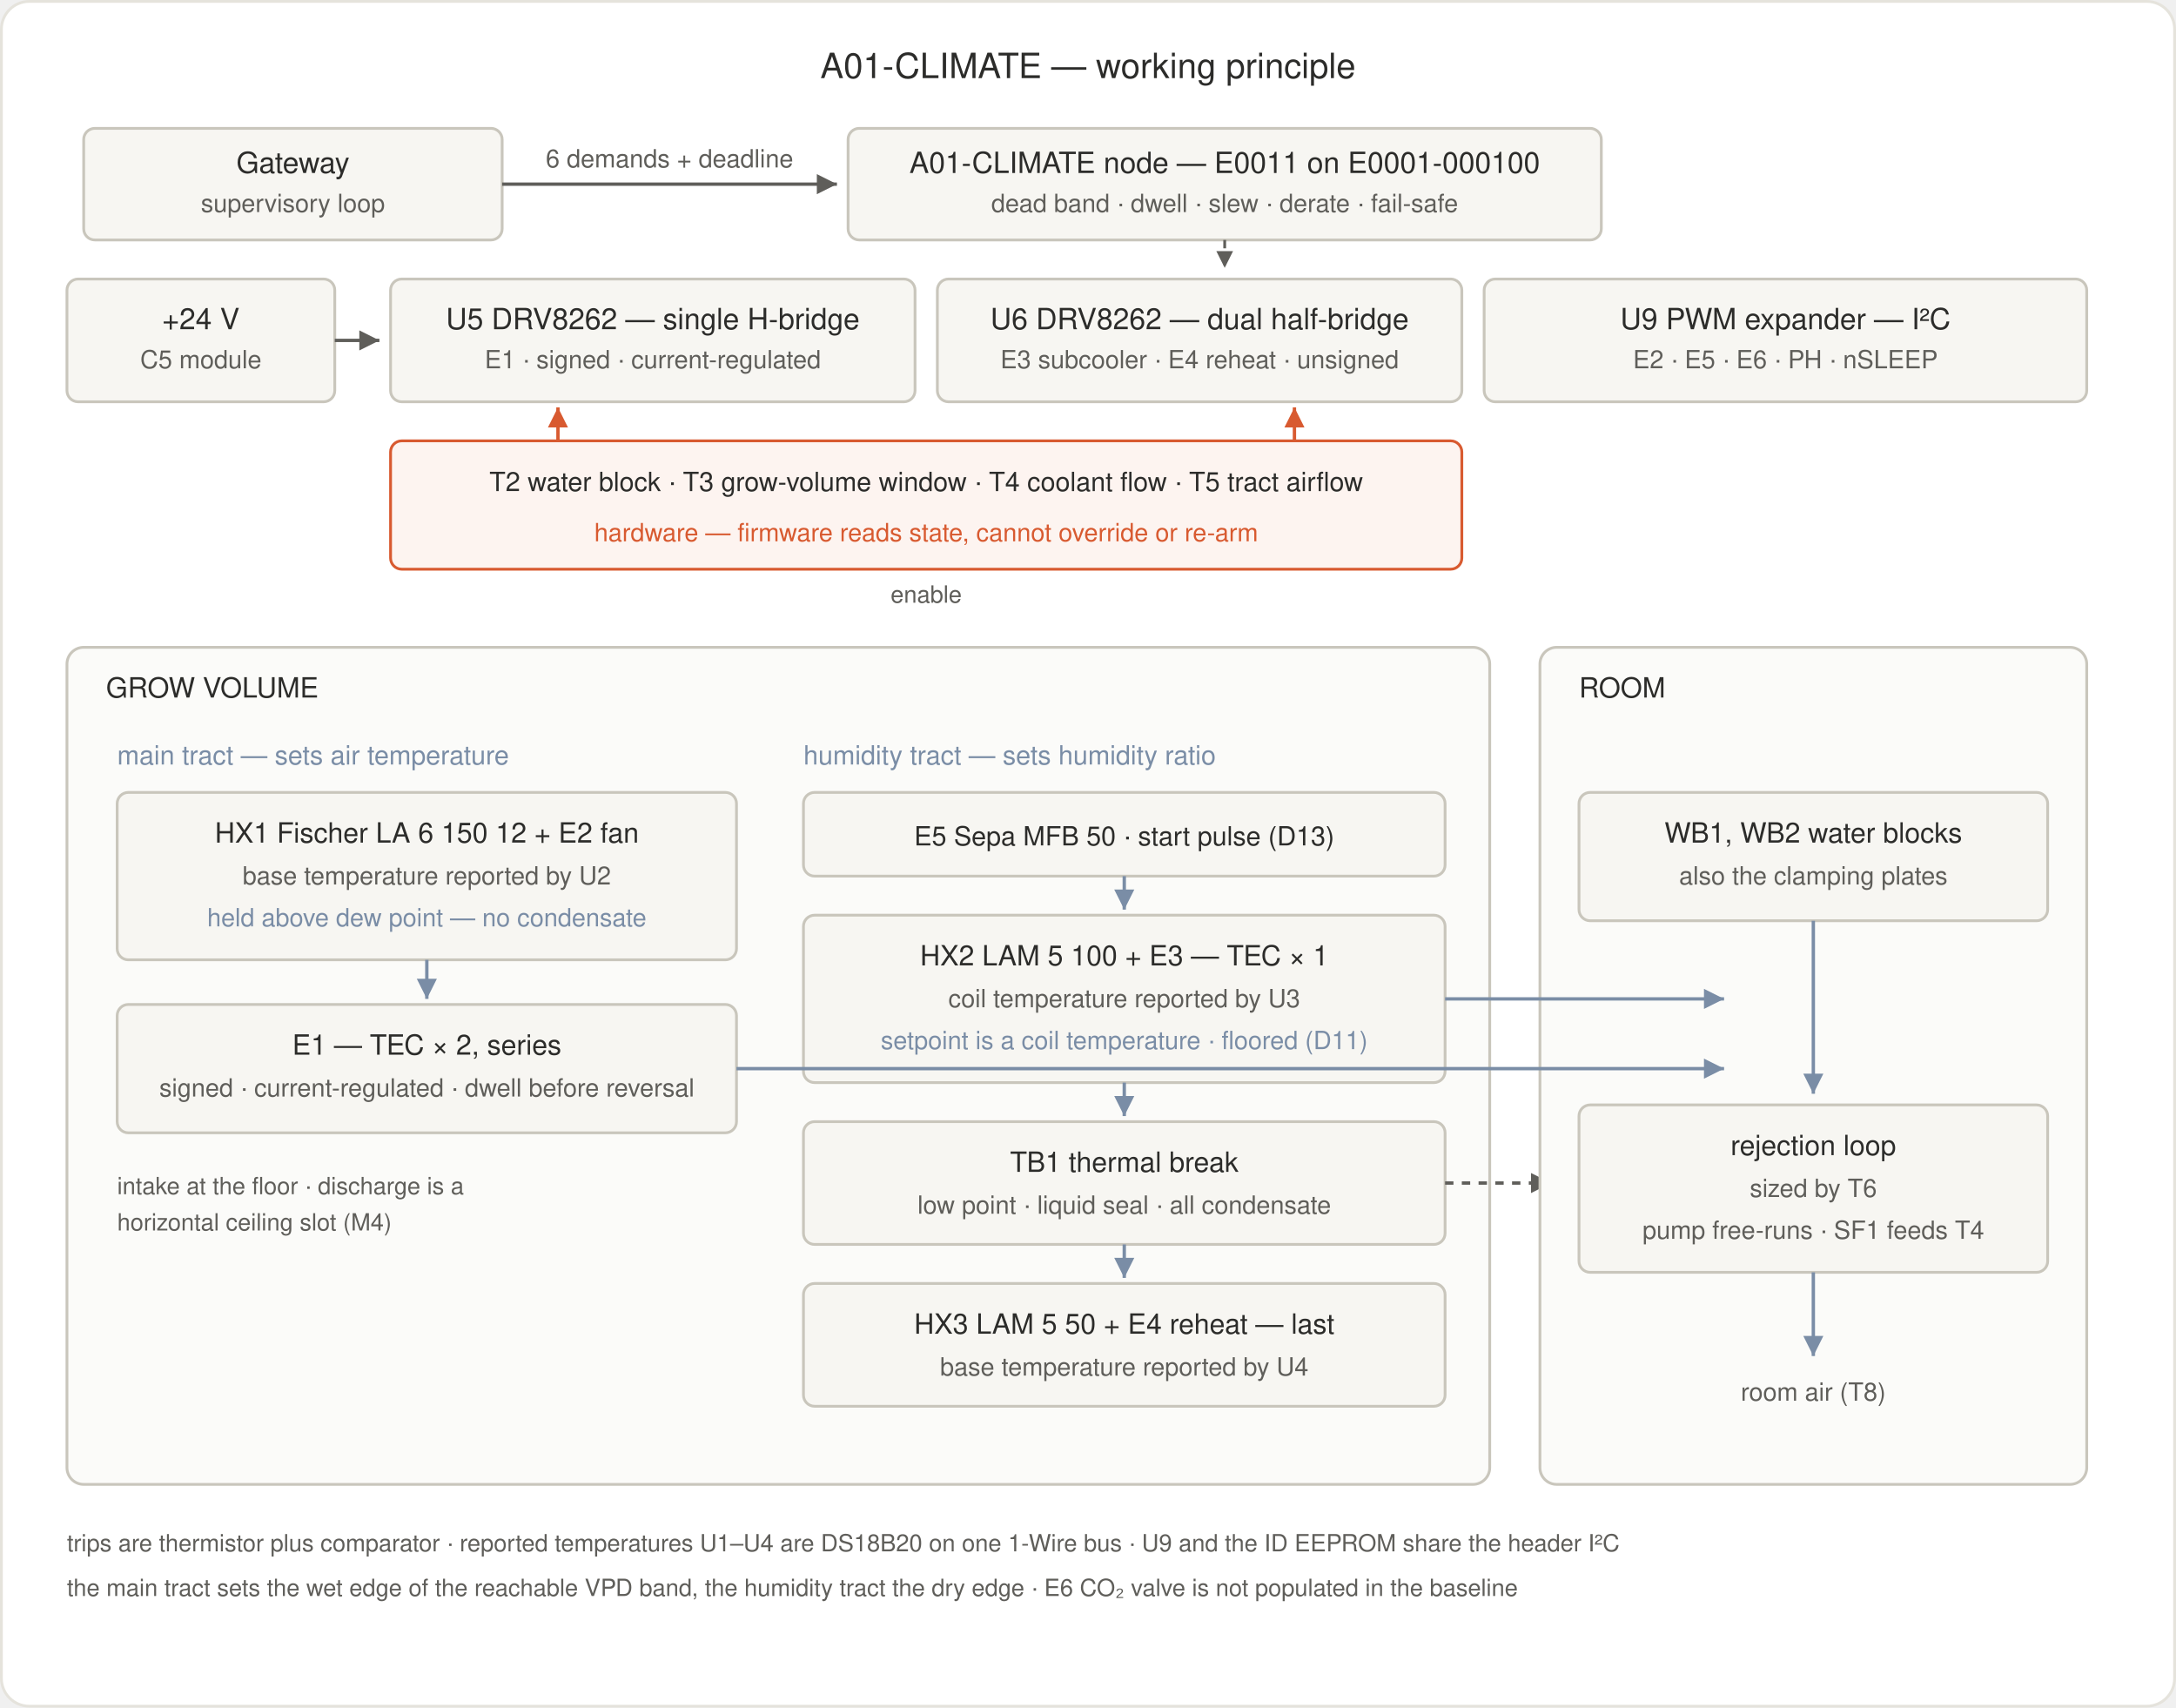
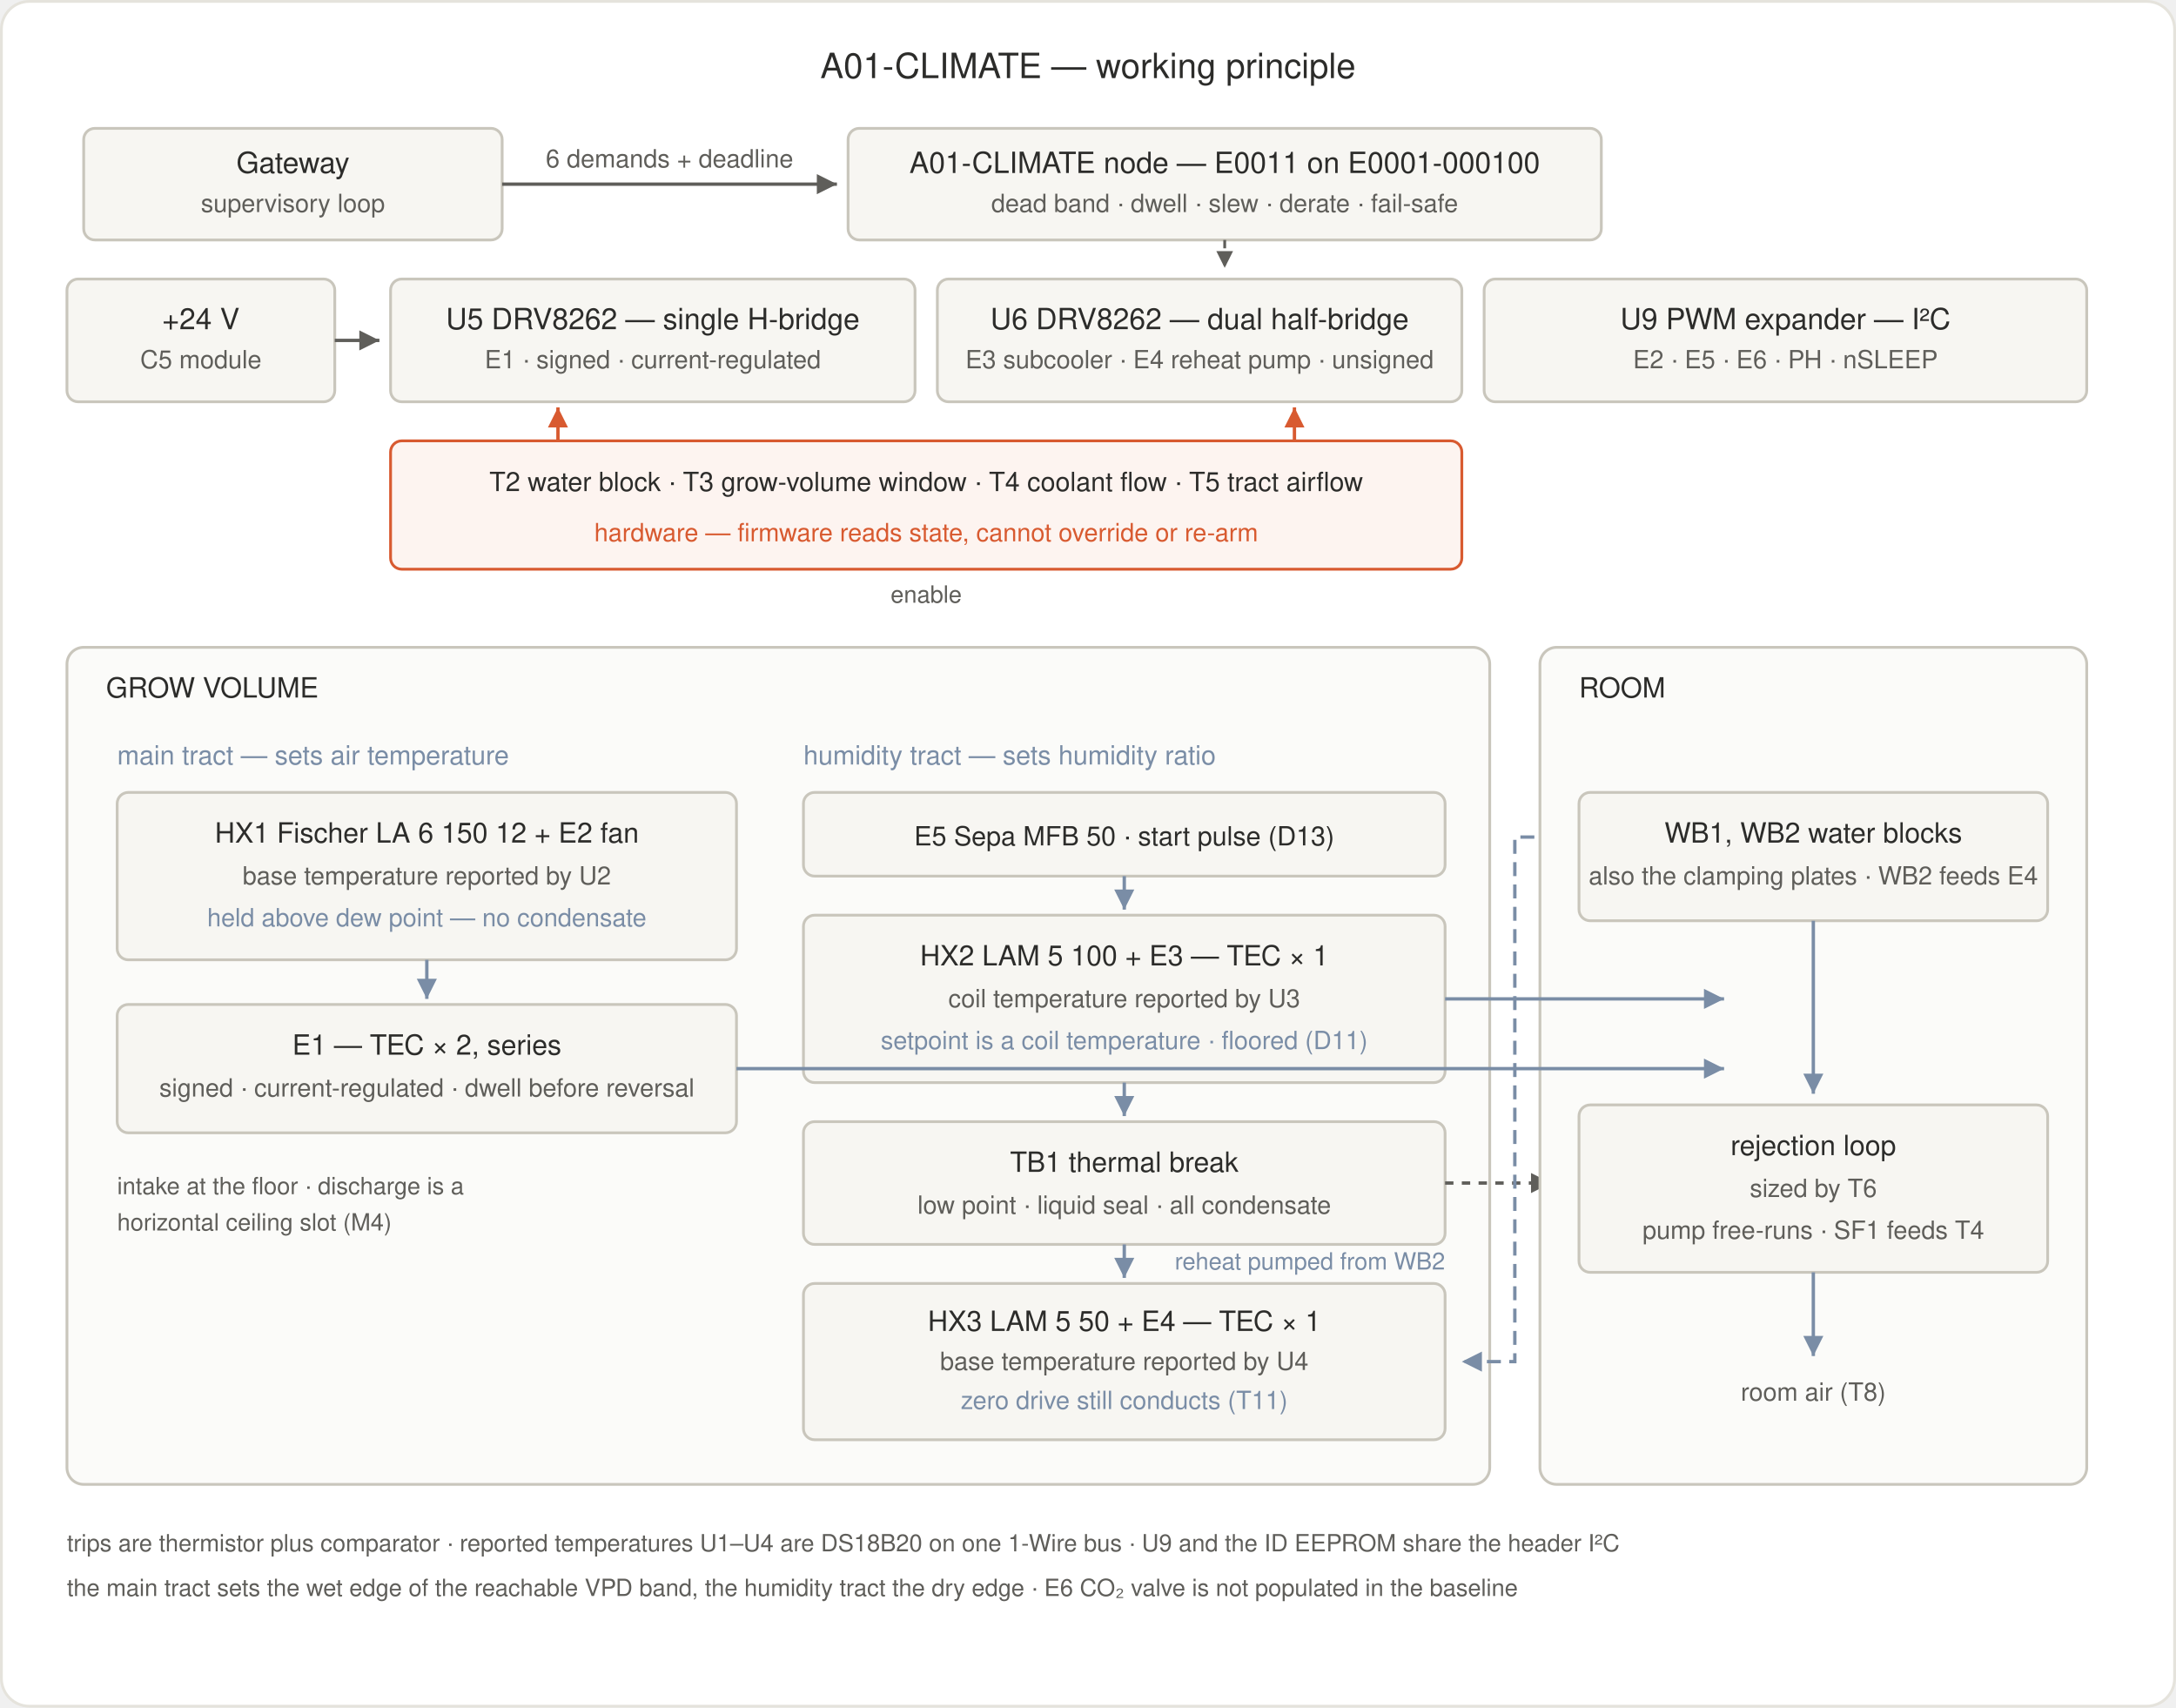
<svg xmlns="http://www.w3.org/2000/svg" width="780" height="612" viewBox="0 0 780 612" role="img" aria-label="A01-CLIMATE working principle">
  <defs>
    <marker id="ar" markerWidth="8" markerHeight="8" refX="6" refY="3" orient="auto">
      <path d="M0 0 L6 3 L0 6 Z" fill="#5F5E5A" />
    </marker>
    <marker id="ars" markerWidth="8" markerHeight="8" refX="6" refY="3" orient="auto">
      <path d="M0 0 L6 3 L0 6 Z" fill="#D85A30" />
    </marker>
    <marker id="arb" markerWidth="8" markerHeight="8" refX="6" refY="3" orient="auto">
      <path d="M0 0 L6 3 L0 6 Z" fill="#7A8DA6" />
    </marker>
  </defs>
  <rect x="0.5" y="0.5" width="779" height="611" rx="10" fill="#FFFFFF" stroke="#E5E3DC" />
  <text x="390" y="28" text-anchor="middle" font-family="Helvetica, Arial, sans-serif" font-size="12.5" fill="#2C2C2A">A01-CLIMATE — working principle</text>
  <rect x="30" y="46" width="150" height="40" rx="4" fill="#F7F6F2" stroke="#C9C6BC" />
  <text x="105" y="62" text-anchor="middle" font-family="Helvetica, Arial, sans-serif" font-size="10.5" fill="#2C2C2A">Gateway</text>
  <text x="105" y="76" text-anchor="middle" font-family="Helvetica, Arial, sans-serif" font-size="9" fill="#5F5E5A">supervisory loop</text>
  <line x1="180" y1="66" x2="300" y2="66" stroke="#5F5E5A" stroke-width="1.2" marker-end="url(#ar)" />
  <text x="240" y="60" text-anchor="middle" font-family="Helvetica, Arial, sans-serif" font-size="9" fill="#5F5E5A">6 demands + deadline</text>
  <rect x="304" y="46" width="270" height="40" rx="4" fill="#F7F6F2" stroke="#C9C6BC" />
  <text x="439" y="62" text-anchor="middle" font-family="Helvetica, Arial, sans-serif" font-size="10.5" fill="#2C2C2A">A01-CLIMATE node — E0011 on E0001-000100</text>
  <text x="439" y="76" text-anchor="middle" font-family="Helvetica, Arial, sans-serif" font-size="9" fill="#5F5E5A">dead band · dwell · slew · derate · fail-safe</text>
  <path d="M439 86 L439 96" fill="none" stroke="#5F5E5A" stroke-width="1" stroke-dasharray="3 3" marker-end="url(#ar)" />
  <rect x="24" y="100" width="96" height="44" rx="4" fill="#F7F6F2" stroke="#C9C6BC" />
  <text x="72" y="118" text-anchor="middle" font-family="Helvetica, Arial, sans-serif" font-size="10.5" fill="#2C2C2A">+24 V</text>
  <text x="72" y="132" text-anchor="middle" font-family="Helvetica, Arial, sans-serif" font-size="9" fill="#5F5E5A">C5 module</text>
  <line x1="120" y1="122" x2="136" y2="122" stroke="#5F5E5A" stroke-width="1.2" marker-end="url(#ar)" />
  <rect x="140" y="100" width="188" height="44" rx="4" fill="#F7F6F2" stroke="#C9C6BC" />
  <text x="234" y="118" text-anchor="middle" font-family="Helvetica, Arial, sans-serif" font-size="10.5" fill="#2C2C2A">U5 DRV8262 — single H-bridge</text>
  <text x="234" y="132" text-anchor="middle" font-family="Helvetica, Arial, sans-serif" font-size="9" fill="#5F5E5A">E1 · signed · current-regulated</text>
  <rect x="336" y="100" width="188" height="44" rx="4" fill="#F7F6F2" stroke="#C9C6BC" />
  <text x="430" y="118" text-anchor="middle" font-family="Helvetica, Arial, sans-serif" font-size="10.5" fill="#2C2C2A">U6 DRV8262 — dual half-bridge</text>
-   <text x="430" y="132" text-anchor="middle" font-family="Helvetica, Arial, sans-serif" font-size="9" fill="#5F5E5A">E3 subcooler · E4 reheat · unsigned</text>
+   <text x="430" y="132" text-anchor="middle" font-family="Helvetica, Arial, sans-serif" font-size="9" fill="#5F5E5A">E3 subcooler · E4 reheat pump · unsigned</text>
  <rect x="532" y="100" width="216" height="44" rx="4" fill="#F7F6F2" stroke="#C9C6BC" />
  <text x="640" y="118" text-anchor="middle" font-family="Helvetica, Arial, sans-serif" font-size="10.5" fill="#2C2C2A">U9 PWM expander — I²C</text>
  <text x="640" y="132" text-anchor="middle" font-family="Helvetica, Arial, sans-serif" font-size="9" fill="#5F5E5A">E2 · E5 · E6 · PH · nSLEEP</text>
  <rect x="140" y="158" width="384" height="46" rx="4" fill="#FDF4F0" stroke="#D85A30" />
  <text x="332" y="176" text-anchor="middle" font-family="Helvetica, Arial, sans-serif" font-size="9.5" fill="#2C2C2A">T2 water block · T3 grow-volume window · T4 coolant flow · T5 tract airflow</text>
  <text x="332" y="194" text-anchor="middle" font-family="Helvetica, Arial, sans-serif" font-size="9" fill="#D85A30">hardware — firmware reads state, cannot override or re-arm</text>
  <path d="M200 158 L200 146" fill="none" stroke="#D85A30" stroke-width="1.2" marker-end="url(#ars)" />
  <path d="M464 158 L464 146" fill="none" stroke="#D85A30" stroke-width="1.2" marker-end="url(#ars)" />
  <text x="332" y="216" text-anchor="middle" font-family="Helvetica, Arial, sans-serif" font-size="8.5" fill="#5F5E5A">enable</text>
  <rect x="24" y="232" width="510" height="300" rx="6" fill="#FBFBF9" stroke="#C9C6BC" />
  <text x="38" y="250" font-family="Helvetica, Arial, sans-serif" font-size="10" fill="#2C2C2A">GROW VOLUME</text>
  <text x="42" y="274" font-family="Helvetica, Arial, sans-serif" font-size="9.5" fill="#7A8DA6">main tract — sets air temperature</text>
  <rect x="42" y="284" width="222" height="60" rx="4" fill="#F7F6F2" stroke="#C9C6BC" />
  <text x="153" y="302" text-anchor="middle" font-family="Helvetica, Arial, sans-serif" font-size="10" fill="#2C2C2A">HX1 Fischer LA 6 150 12 + E2 fan</text>
  <text x="153" y="317" text-anchor="middle" font-family="Helvetica, Arial, sans-serif" font-size="9" fill="#5F5E5A">base temperature reported by U2</text>
  <text x="153" y="332" text-anchor="middle" font-family="Helvetica, Arial, sans-serif" font-size="9" fill="#7A8DA6">held above dew point — no condensate</text>
  <path d="M153 344 L153 358" fill="none" stroke="#7A8DA6" stroke-width="1.2" marker-end="url(#arb)" />
  <rect x="42" y="360" width="222" height="46" rx="4" fill="#F7F6F2" stroke="#C9C6BC" />
  <text x="153" y="378" text-anchor="middle" font-family="Helvetica, Arial, sans-serif" font-size="10" fill="#2C2C2A">E1 — TEC × 2, series</text>
  <text x="153" y="393" text-anchor="middle" font-family="Helvetica, Arial, sans-serif" font-size="9" fill="#5F5E5A">signed · current-regulated · dwell before reversal</text>
  <text x="42" y="428" font-family="Helvetica, Arial, sans-serif" font-size="8.5" fill="#5F5E5A">intake at the floor · discharge is a</text>
  <text x="42" y="441" font-family="Helvetica, Arial, sans-serif" font-size="8.5" fill="#5F5E5A">horizontal ceiling slot (M4)</text>
  <text x="288" y="274" font-family="Helvetica, Arial, sans-serif" font-size="9.5" fill="#7A8DA6">humidity tract — sets humidity ratio</text>
  <rect x="288" y="284" width="230" height="30" rx="4" fill="#F7F6F2" stroke="#C9C6BC" />
  <text x="403" y="303" text-anchor="middle" font-family="Helvetica, Arial, sans-serif" font-size="9.5" fill="#2C2C2A">E5 Sepa MFB 50 · start pulse (D13)</text>
  <path d="M403 314 L403 326" fill="none" stroke="#7A8DA6" stroke-width="1.2" marker-end="url(#arb)" />
  <rect x="288" y="328" width="230" height="60" rx="4" fill="#F7F6F2" stroke="#C9C6BC" />
  <text x="403" y="346" text-anchor="middle" font-family="Helvetica, Arial, sans-serif" font-size="10" fill="#2C2C2A">HX2 LAM 5 100 + E3 — TEC × 1</text>
  <text x="403" y="361" text-anchor="middle" font-family="Helvetica, Arial, sans-serif" font-size="9" fill="#5F5E5A">coil temperature reported by U3</text>
  <text x="403" y="376" text-anchor="middle" font-family="Helvetica, Arial, sans-serif" font-size="9" fill="#7A8DA6">setpoint is a coil temperature · floored (D11)</text>
  <path d="M403 388 L403 400" fill="none" stroke="#7A8DA6" stroke-width="1.2" marker-end="url(#arb)" />
  <rect x="288" y="402" width="230" height="44" rx="4" fill="#F7F6F2" stroke="#C9C6BC" />
  <text x="403" y="420" text-anchor="middle" font-family="Helvetica, Arial, sans-serif" font-size="10" fill="#2C2C2A">TB1 thermal break</text>
  <text x="403" y="435" text-anchor="middle" font-family="Helvetica, Arial, sans-serif" font-size="9" fill="#5F5E5A">low point · liquid seal · all condensate</text>
  <path d="M403 446 L403 458" fill="none" stroke="#7A8DA6" stroke-width="1.2" marker-end="url(#arb)" />
  <line x1="518" y1="424" x2="556" y2="424" stroke="#5F5E5A" stroke-width="1.2" stroke-dasharray="3 3" marker-end="url(#ar)" />
  <text x="562" y="421" font-family="Helvetica, Arial, sans-serif" font-size="8.5" fill="#5F5E5A">drain, cleared</text>
  <text x="562" y="433" font-family="Helvetica, Arial, sans-serif" font-size="8.5" fill="#5F5E5A">of the volume</text>
-   <rect x="288" y="460" width="230" height="44" rx="4" fill="#F7F6F2" stroke="#C9C6BC" />
-   <text x="403" y="478" text-anchor="middle" font-family="Helvetica, Arial, sans-serif" font-size="10" fill="#2C2C2A">HX3 LAM 5 50 + E4 reheat — last</text>
-   <text x="403" y="493" text-anchor="middle" font-family="Helvetica, Arial, sans-serif" font-size="9" fill="#5F5E5A">base temperature reported by U4</text>
+   <rect x="288" y="460" width="230" height="56" rx="4" fill="#F7F6F2" stroke="#C9C6BC" />
+   <text x="403" y="477" text-anchor="middle" font-family="Helvetica, Arial, sans-serif" font-size="10" fill="#2C2C2A">HX3 LAM 5 50 + E4 — TEC × 1</text>
+   <text x="403" y="491" text-anchor="middle" font-family="Helvetica, Arial, sans-serif" font-size="9" fill="#5F5E5A">base temperature reported by U4</text>
+   <text x="403" y="505" text-anchor="middle" font-family="Helvetica, Arial, sans-serif" font-size="9" fill="#7A8DA6">zero drive still conducts (T11)</text>
+   <path d="M566 300 L543 300 L543 488 L524 488" fill="none" stroke="#7A8DA6" stroke-width="1.2" stroke-dasharray="5 3" marker-end="url(#arb)" />
+   <text x="518" y="455" text-anchor="end" font-family="Helvetica, Arial, sans-serif" font-size="8.5" fill="#7A8DA6">reheat pumped from WB2</text>
  <rect x="552" y="232" width="196" height="300" rx="6" fill="#FBFBF9" stroke="#C9C6BC" />
  <text x="566" y="250" font-family="Helvetica, Arial, sans-serif" font-size="10" fill="#2C2C2A">ROOM</text>
  <line x1="264" y1="383" x2="618" y2="383" stroke="#7A8DA6" stroke-width="1.2" marker-end="url(#arb)" stroke-dasharray="0" />
  <line x1="518" y1="358" x2="618" y2="358" stroke="#7A8DA6" stroke-width="1.2" marker-end="url(#arb)" />
  <rect x="566" y="284" width="168" height="46" rx="4" fill="#F7F6F2" stroke="#C9C6BC" />
  <text x="650" y="302" text-anchor="middle" font-family="Helvetica, Arial, sans-serif" font-size="10" fill="#2C2C2A">WB1, WB2 water blocks</text>
-   <text x="650" y="317" text-anchor="middle" font-family="Helvetica, Arial, sans-serif" font-size="9" fill="#5F5E5A">also the clamping plates</text>
+   <text x="650" y="317" text-anchor="middle" font-family="Helvetica, Arial, sans-serif" font-size="9" fill="#5F5E5A">also the clamping plates · WB2 feeds E4</text>
  <rect x="566" y="396" width="168" height="60" rx="4" fill="#F7F6F2" stroke="#C9C6BC" />
  <text x="650" y="414" text-anchor="middle" font-family="Helvetica, Arial, sans-serif" font-size="10" fill="#2C2C2A">rejection loop</text>
  <text x="650" y="429" text-anchor="middle" font-family="Helvetica, Arial, sans-serif" font-size="9" fill="#5F5E5A">sized by T6</text>
  <text x="650" y="444" text-anchor="middle" font-family="Helvetica, Arial, sans-serif" font-size="9" fill="#5F5E5A">pump free-runs · SF1 feeds T4</text>
  <path d="M650 330 L650 392" fill="none" stroke="#7A8DA6" stroke-width="1.2" marker-end="url(#arb)" />
  <path d="M650 456 L650 486" fill="none" stroke="#7A8DA6" stroke-width="1.2" marker-end="url(#arb)" />
  <text x="650" y="502" text-anchor="middle" font-family="Helvetica, Arial, sans-serif" font-size="9" fill="#5F5E5A">room air (T8)</text>
  <text x="24" y="556" font-family="Helvetica, Arial, sans-serif" font-size="8.5" fill="#5F5E5A">trips are thermistor plus comparator · reported temperatures U1–U4 are DS18B20 on one 1-Wire bus · U9 and the ID EEPROM share the header I²C</text>
  <text x="24" y="572" font-family="Helvetica, Arial, sans-serif" font-size="8.5" fill="#5F5E5A">the main tract sets the wet edge of the reachable VPD band, the humidity tract the dry edge · E6 CO₂ valve is not populated in the baseline</text>
</svg>
